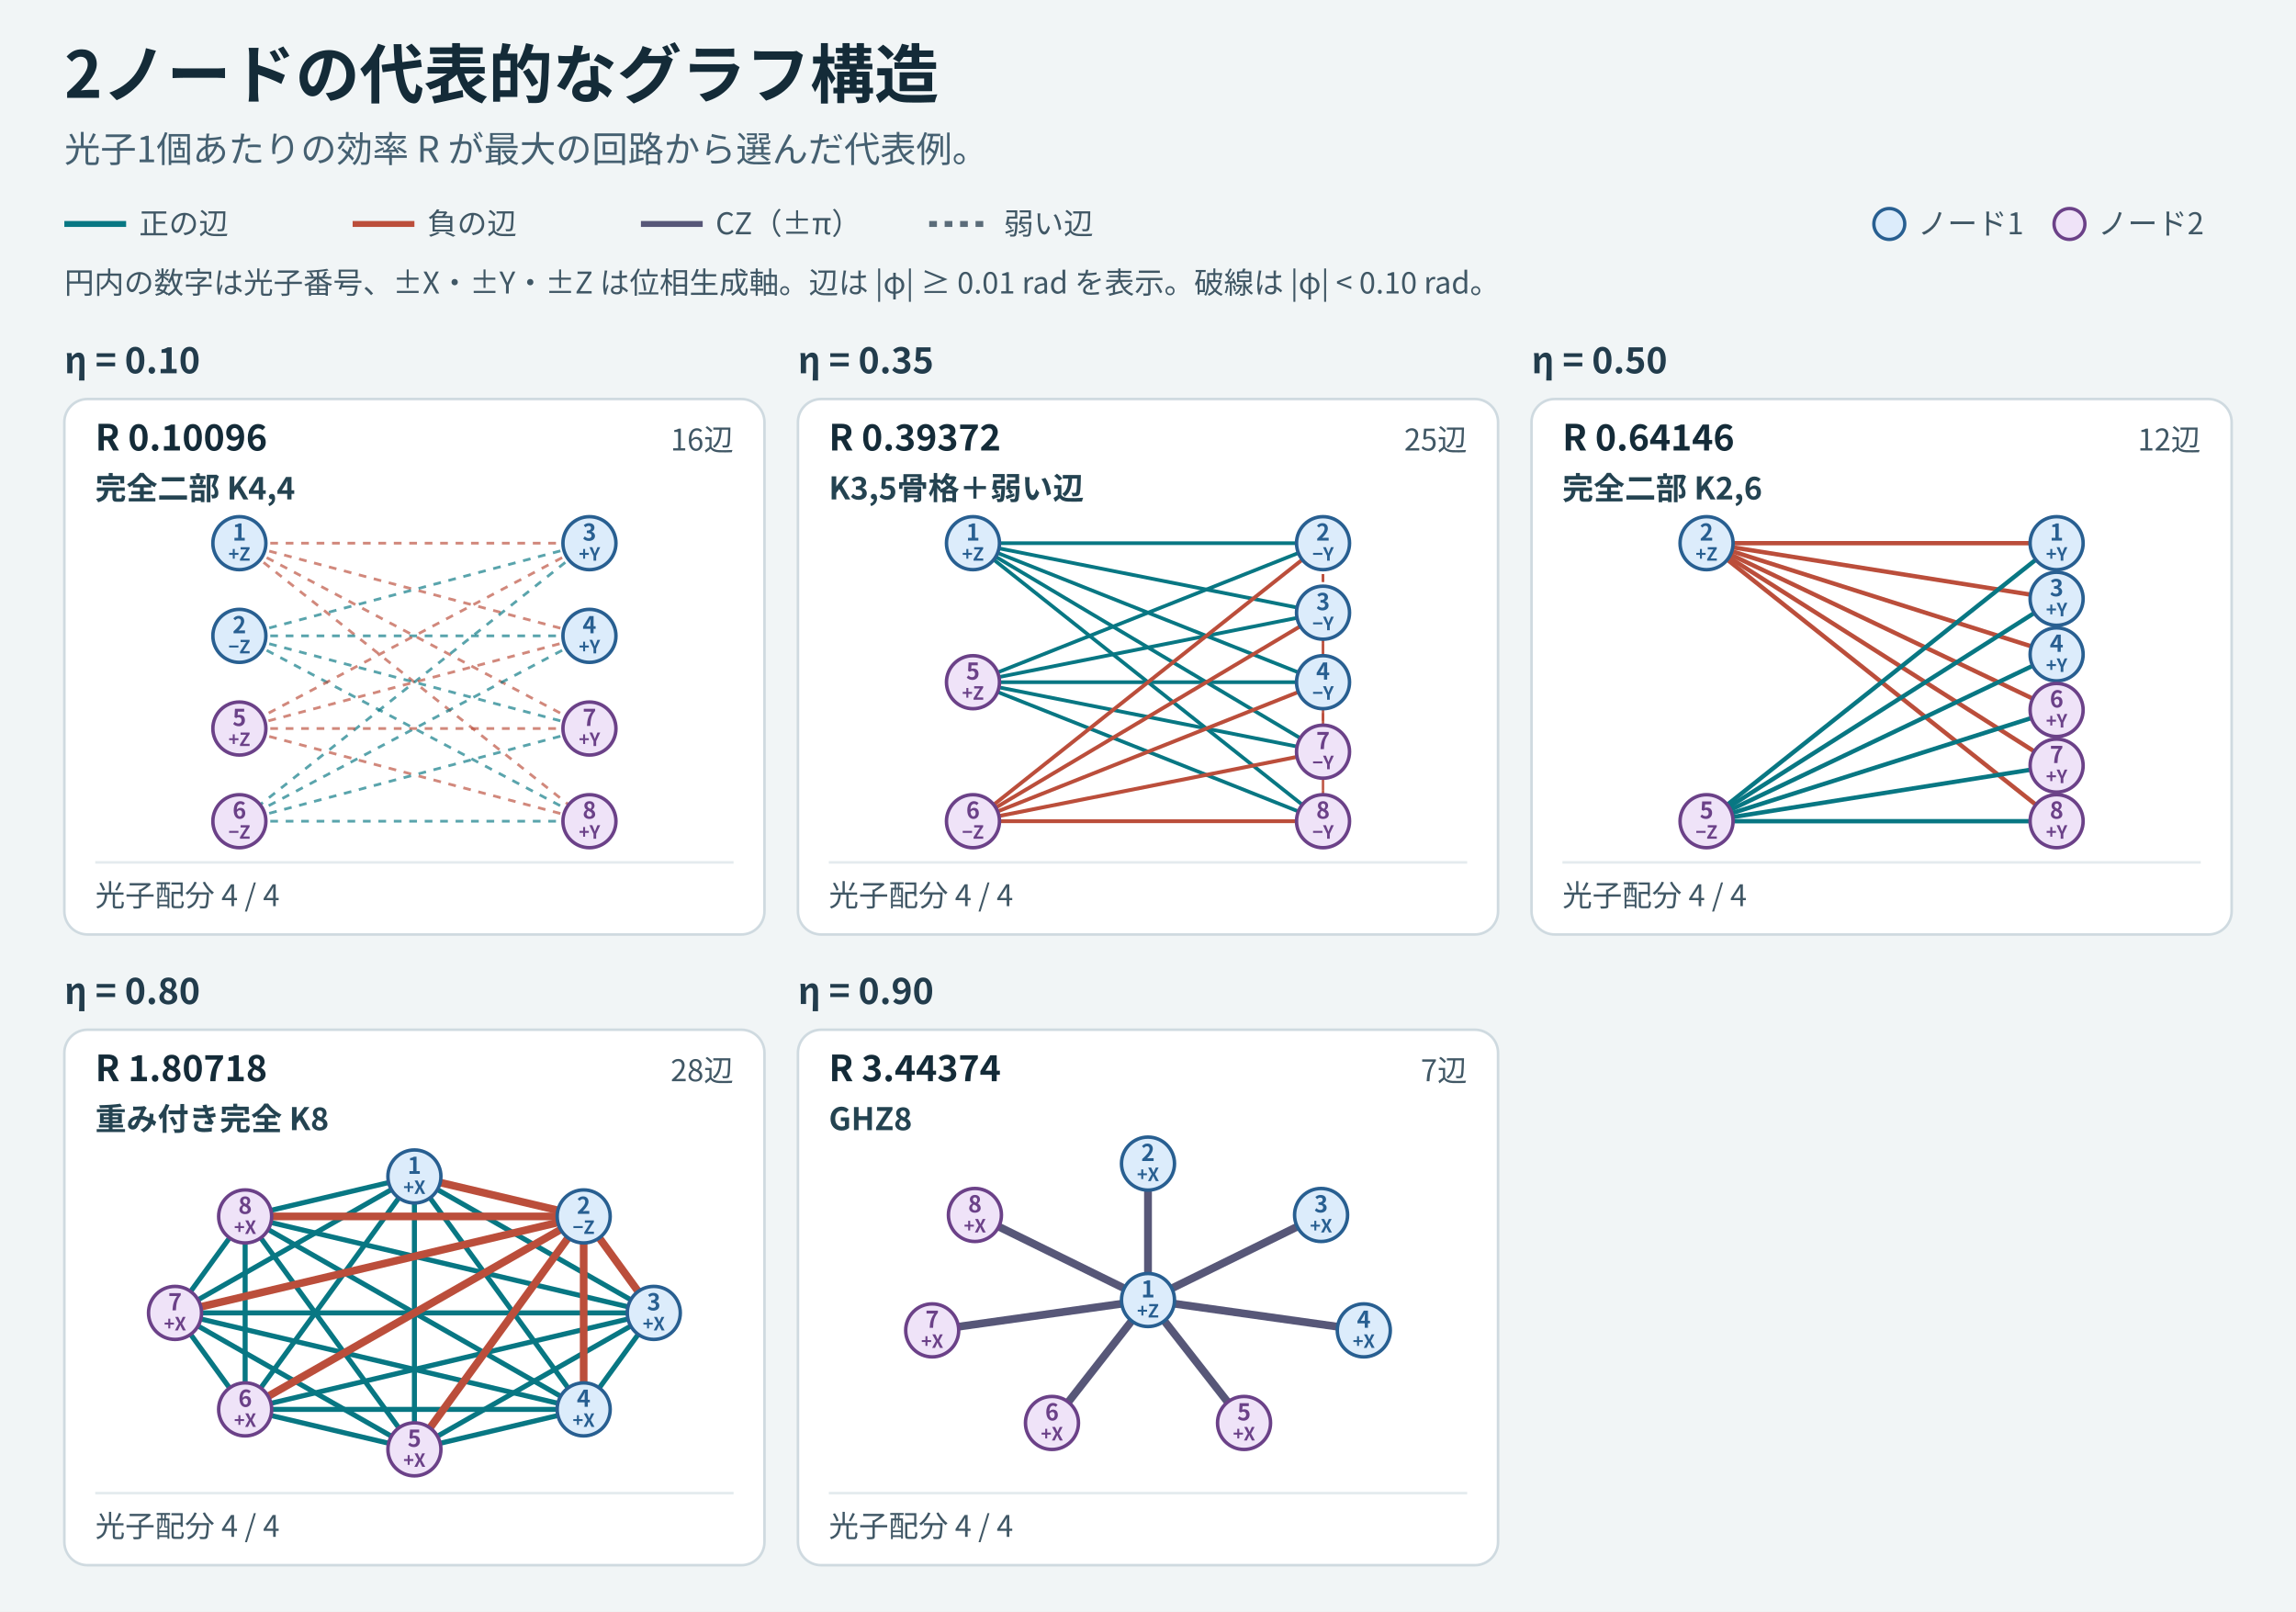
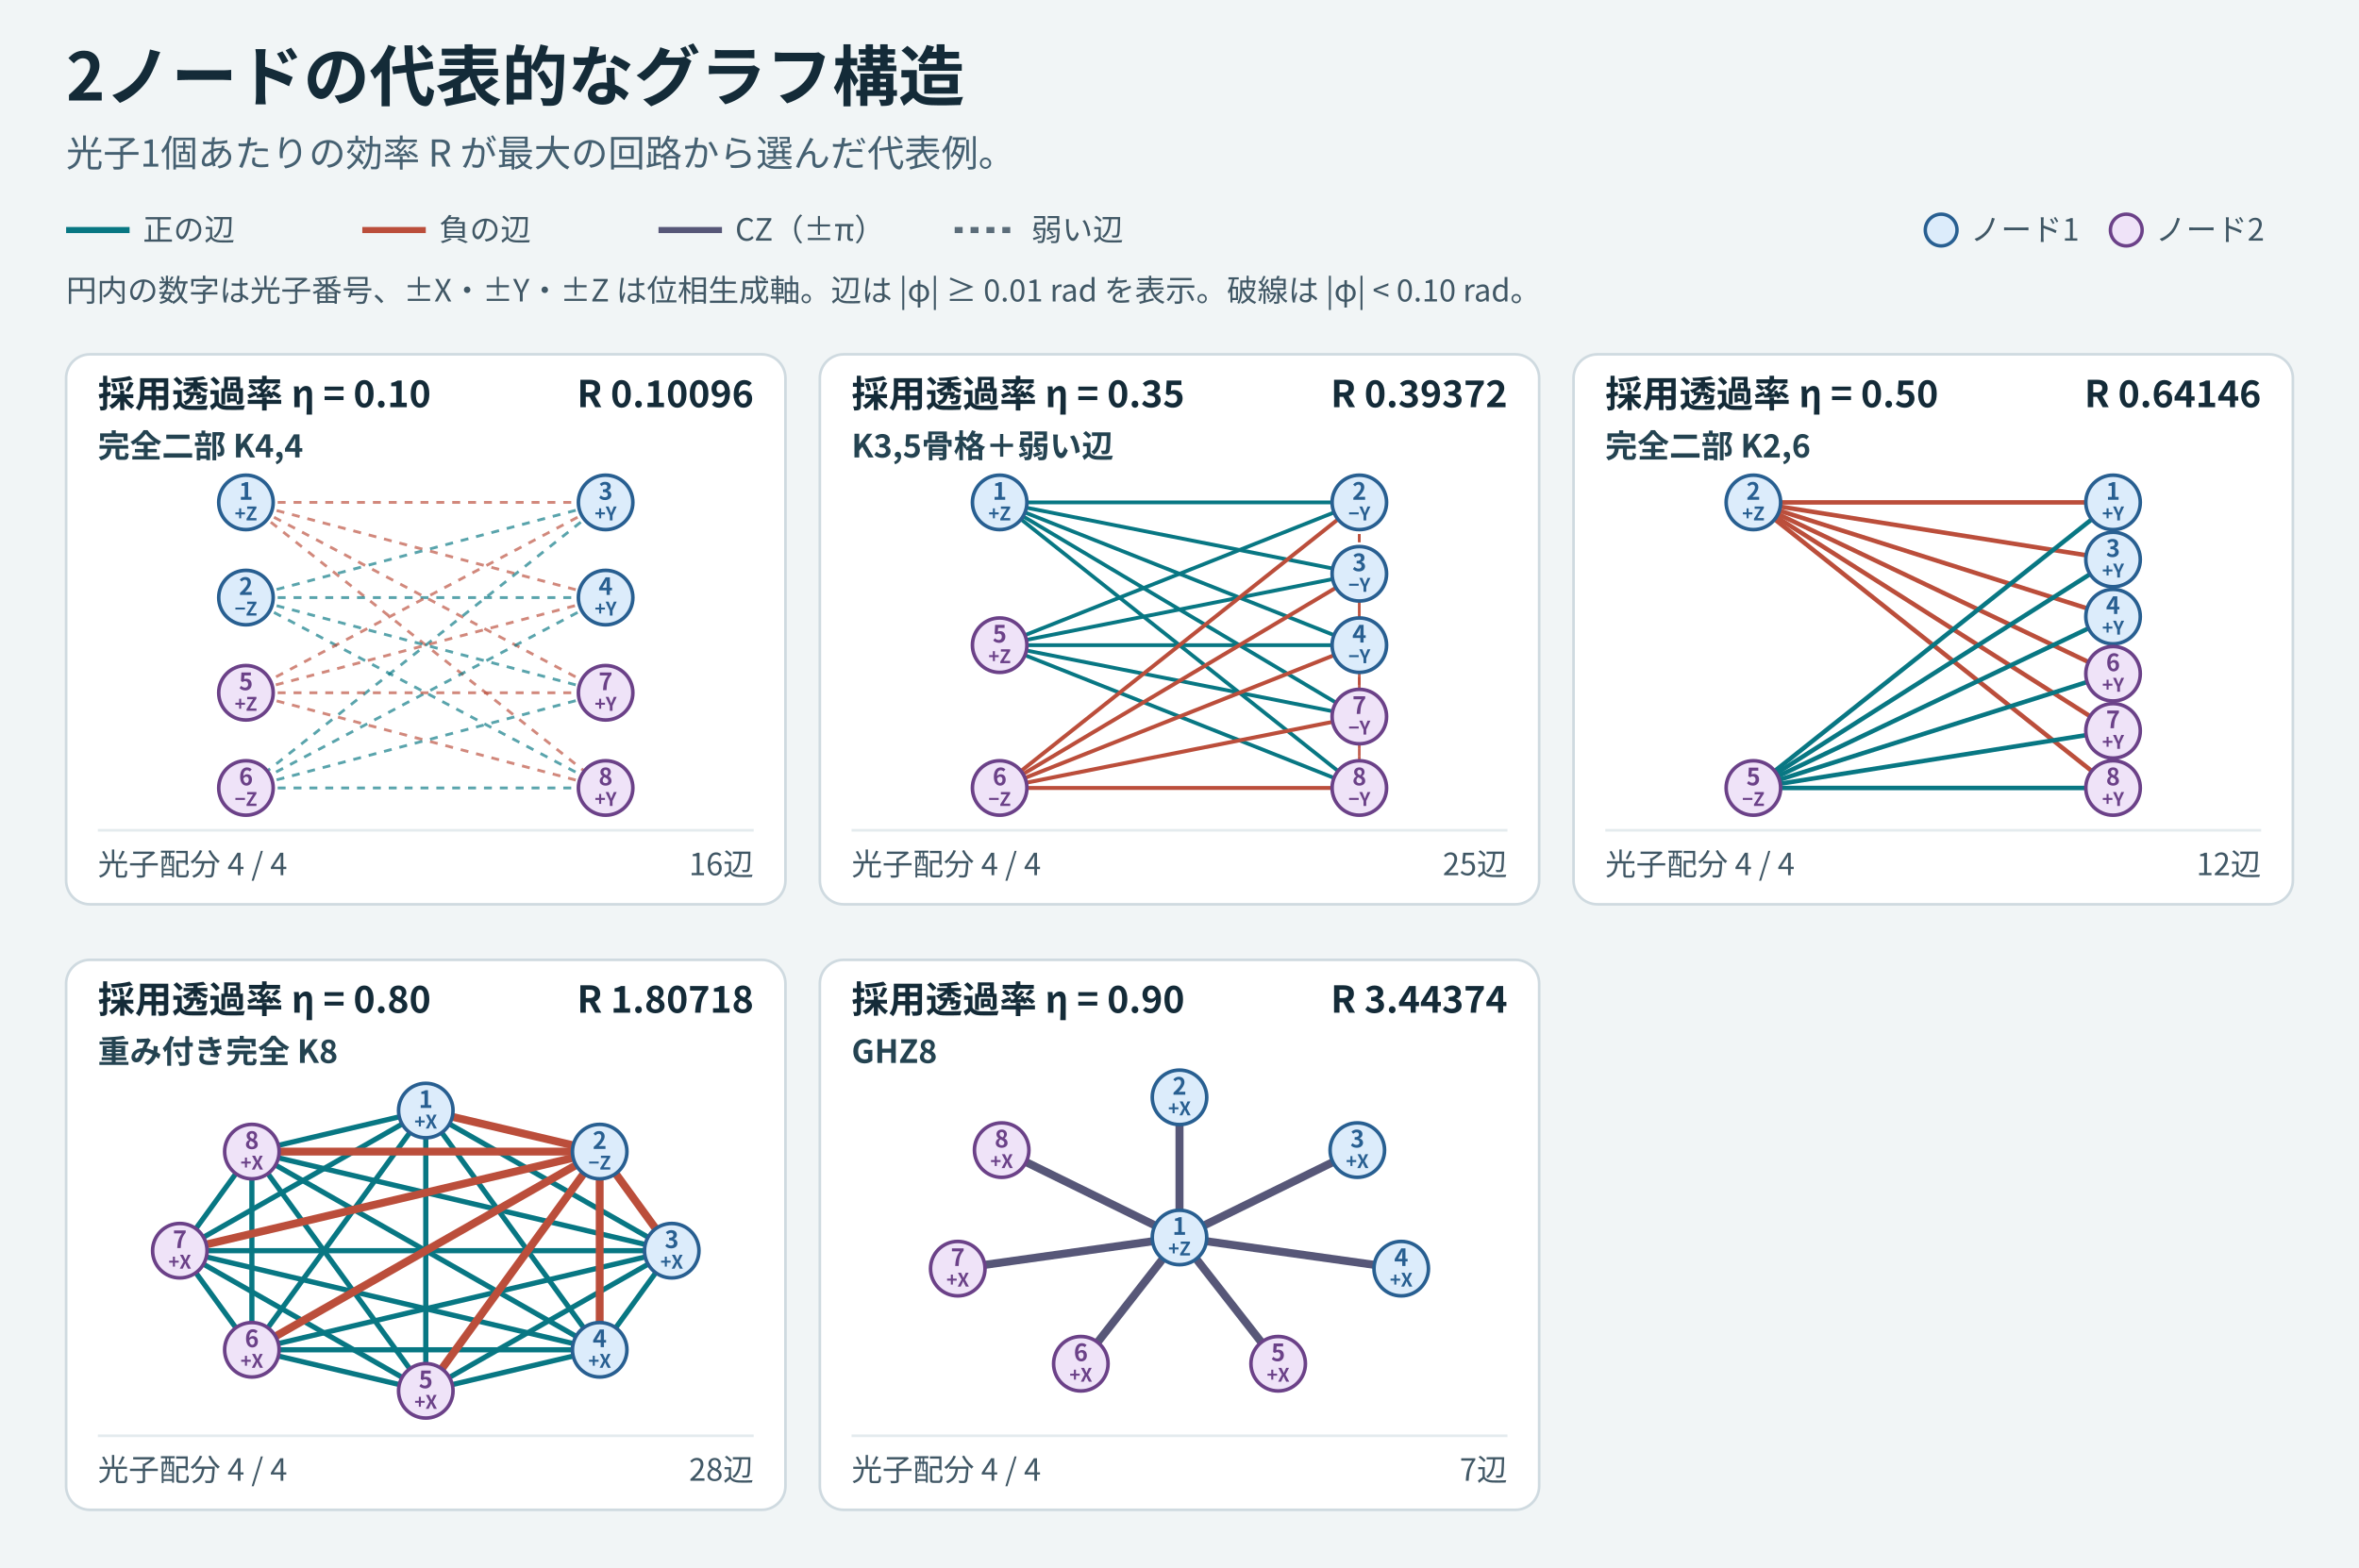
- <svg xmlns="http://www.w3.org/2000/svg" width="892" height="626" viewBox="0 0 892 626" role="img" aria-labelledby="svg-title svg-description">
+ <svg xmlns="http://www.w3.org/2000/svg" width="892" height="593" viewBox="0 0 892 593" role="img" aria-labelledby="svg-title svg-description">
  <style>text{font-family:system-ui,'Noto Sans CJK JP','Hiragino Sans','Yu Gothic',sans-serif;font-variant-numeric:tabular-nums}.title{font-size:25px;font-weight:750;fill:#142b38}.subtitle{font-size:14px;fill:#456071}.legend,.small{font-size:11.6px;fill:#405765}.type{font-size:12.1px;fill:#244351;font-weight:650}.metric{font-size:14px;font-weight:740;fill:#142b38}.group{font-size:14px;font-weight:740;fill:#223c4c}.photo{font-size:9px;font-weight:750}.axis{font-size:7.1px;font-weight:700}.panel{fill:#fff;stroke:#cfdae0;stroke-width:1}.hair{stroke:#e4ebee;stroke-width:1}</style>
-   <rect width="892" height="626" fill="#f1f5f6" />
+   <rect width="892" height="593" fill="#f1f5f6" />
  <text x="25" y="38" class="title">2ノードの代表的なグラフ構造</text>
  <text x="25" y="63" class="subtitle">光子1個あたりの効率 R が最大の回路から選んだ代表例。</text>
  <path d="M25 87h24" stroke="#087783" stroke-width="2.3" />
  <text x="54" y="91" class="legend">正の辺</text>
  <path d="M137 87h24" stroke="#bb4e3b" stroke-width="2.3" />
  <text x="166" y="91" class="legend">負の辺</text>
  <path d="M249 87h24" stroke="#575778" stroke-width="2.3" />
  <text x="278" y="91" class="legend">CZ（±π）</text>
  <path d="M361 87h24" stroke="#5b6c79" stroke-width="2.3" stroke-dasharray="3 3" />
  <text x="390" y="91" class="legend">弱い辺</text>
  <circle cx="734" cy="87" r="6" stroke="#285f91" fill="#dcecfb" stroke-width="1.3" />
  <text x="745" y="91" class="legend">ノード1</text>
  <circle cx="804" cy="87" r="6" stroke="#6b4188" fill="#efe3f8" stroke-width="1.3" />
  <text x="815" y="91" class="legend">ノード2</text>
  <text x="25" y="114" class="small">円内の数字は光子番号、±X・±Y・±Z は位相生成軸。辺は |φ| ≥ 0.01 rad を表示。破線は |φ| &lt; 0.10 rad。</text>
-   <text x="25" y="145" class="group">η = 0.10</text>
-   <g transform="translate(25 155)" data-eta="0.1" data-objective="R" data-photons="8" data-edges="16">
-     <rect class="panel" width="272" height="208" rx="9" />
-     <text x="12" y="20" class="metric">R 0.10096</text>
-     <text x="260" y="20" text-anchor="end" class="small">16辺</text>
+   <g transform="translate(25 134)" data-eta="0.1" data-objective="R" data-photons="8" data-edges="16">
+     <rect class="panel" width="272" height="208" rx="9" />
+     <text x="12" y="20" class="metric">採用透過率 η = 0.10</text>
+     <text x="260" y="20" text-anchor="end" class="metric">R 0.10096</text>
    <text x="12" y="39" class="type">完全二部 K4,4</text>
    <path d="M68 56L204 92" fill="none" stroke="#bb4e3b" stroke-width="1.07" stroke-dasharray="3 3" opacity=".67" />
    <path d="M68 56L204 128" fill="none" stroke="#bb4e3b" stroke-width="1.07" stroke-dasharray="3 3" opacity=".67" />
    <path d="M68 56L204 164" fill="none" stroke="#bb4e3b" stroke-width="1.07" stroke-dasharray="3 3" opacity=".67" />
    <path d="M68 92L204 56" fill="none" stroke="#087783" stroke-width="1.07" stroke-dasharray="3 3" opacity=".67" />
    <path d="M68 92L204 92" fill="none" stroke="#087783" stroke-width="1.07" stroke-dasharray="3 3" opacity=".67" />
    <path d="M68 92L204 128" fill="none" stroke="#087783" stroke-width="1.07" stroke-dasharray="3 3" opacity=".67" />
    <path d="M68 92L204 164" fill="none" stroke="#087783" stroke-width="1.07" stroke-dasharray="3 3" opacity=".67" />
    <path d="M204 56L68 128" fill="none" stroke="#bb4e3b" stroke-width="1.07" stroke-dasharray="3 3" opacity=".67" />
    <path d="M204 56L68 164" fill="none" stroke="#087783" stroke-width="1.07" stroke-dasharray="3 3" opacity=".67" />
    <path d="M204 92L68 128" fill="none" stroke="#bb4e3b" stroke-width="1.07" stroke-dasharray="3 3" opacity=".67" />
    <path d="M204 92L68 164" fill="none" stroke="#087783" stroke-width="1.07" stroke-dasharray="3 3" opacity=".67" />
    <path d="M68 128L204 128" fill="none" stroke="#bb4e3b" stroke-width="1.07" stroke-dasharray="3 3" opacity=".67" />
    <path d="M68 128L204 164" fill="none" stroke="#bb4e3b" stroke-width="1.07" stroke-dasharray="3 3" opacity=".67" />
    <path d="M68 164L204 128" fill="none" stroke="#087783" stroke-width="1.07" stroke-dasharray="3 3" opacity=".67" />
    <path d="M68 164L204 164" fill="none" stroke="#087783" stroke-width="1.07" stroke-dasharray="3 3" opacity=".67" />
    <path d="M68 56L204 56" fill="none" stroke="#bb4e3b" stroke-width="1.07" stroke-dasharray="3 3" opacity=".67" />
    <g transform="translate(68 56)">
      <circle r="10.3" stroke="#285f91" fill="#dcecfb" stroke-width="1.35" />
      <text class="photo" y="-1" text-anchor="middle" fill="#285f91">1</text>
      <text class="axis" y="6.8" text-anchor="middle" fill="#285f91">+Z</text>
    </g>
    <g transform="translate(68 92)">
      <circle r="10.3" stroke="#285f91" fill="#dcecfb" stroke-width="1.35" />
      <text class="photo" y="-1" text-anchor="middle" fill="#285f91">2</text>
      <text class="axis" y="6.8" text-anchor="middle" fill="#285f91">−Z</text>
    </g>
    <g transform="translate(204 56)">
      <circle r="10.3" stroke="#285f91" fill="#dcecfb" stroke-width="1.35" />
      <text class="photo" y="-1" text-anchor="middle" fill="#285f91">3</text>
      <text class="axis" y="6.8" text-anchor="middle" fill="#285f91">+Y</text>
    </g>
    <g transform="translate(204 92)">
      <circle r="10.3" stroke="#285f91" fill="#dcecfb" stroke-width="1.35" />
      <text class="photo" y="-1" text-anchor="middle" fill="#285f91">4</text>
      <text class="axis" y="6.8" text-anchor="middle" fill="#285f91">+Y</text>
    </g>
    <g transform="translate(68 128)">
      <circle r="10.3" stroke="#6b4188" fill="#efe3f8" stroke-width="1.35" />
      <text class="photo" y="-1" text-anchor="middle" fill="#6b4188">5</text>
      <text class="axis" y="6.8" text-anchor="middle" fill="#6b4188">+Z</text>
    </g>
    <g transform="translate(68 164)">
      <circle r="10.3" stroke="#6b4188" fill="#efe3f8" stroke-width="1.35" />
      <text class="photo" y="-1" text-anchor="middle" fill="#6b4188">6</text>
      <text class="axis" y="6.8" text-anchor="middle" fill="#6b4188">−Z</text>
    </g>
    <g transform="translate(204 128)">
      <circle r="10.3" stroke="#6b4188" fill="#efe3f8" stroke-width="1.35" />
      <text class="photo" y="-1" text-anchor="middle" fill="#6b4188">7</text>
      <text class="axis" y="6.8" text-anchor="middle" fill="#6b4188">+Y</text>
    </g>
    <g transform="translate(204 164)">
      <circle r="10.3" stroke="#6b4188" fill="#efe3f8" stroke-width="1.35" />
      <text class="photo" y="-1" text-anchor="middle" fill="#6b4188">8</text>
      <text class="axis" y="6.8" text-anchor="middle" fill="#6b4188">+Y</text>
    </g>
    <path d="M 12 180 H 260" class="hair" />
    <text x="12" y="197" class="small">光子配分 4 / 4</text>
-   </g>
-   <text x="310" y="145" class="group">η = 0.35</text>
-   <g transform="translate(310 155)" data-eta="0.35" data-objective="R" data-photons="8" data-edges="25">
-     <rect class="panel" width="272" height="208" rx="9" />
-     <text x="12" y="20" class="metric">R 0.39372</text>
-     <text x="260" y="20" text-anchor="end" class="small">25辺</text>
+     <text x="260" y="197" text-anchor="end" class="small">16辺</text>
+   </g>
+   <g transform="translate(310 134)" data-eta="0.35" data-objective="R" data-photons="8" data-edges="25">
+     <rect class="panel" width="272" height="208" rx="9" />
+     <text x="12" y="20" class="metric">採用透過率 η = 0.35</text>
+     <text x="260" y="20" text-anchor="end" class="metric">R 0.39372</text>
    <text x="12" y="39" class="type">K3,5骨格＋弱い辺</text>
    <path d="M204 137L204 164" fill="none" stroke="#bb4e3b" stroke-width="0.98" stroke-dasharray="3 3" opacity=".67" />
    <path d="M204 56L204 137" fill="none" stroke="#bb4e3b" stroke-width="0.98" stroke-dasharray="3 3" opacity=".67" />
    <path d="M204 56L204 164" fill="none" stroke="#bb4e3b" stroke-width="0.98" stroke-dasharray="3 3" opacity=".67" />
    <path d="M204 83L204 137" fill="none" stroke="#bb4e3b" stroke-width="0.98" stroke-dasharray="3 3" opacity=".67" />
    <path d="M204 83L204 164" fill="none" stroke="#bb4e3b" stroke-width="0.98" stroke-dasharray="3 3" opacity=".67" />
    <path d="M204 110L204 137" fill="none" stroke="#bb4e3b" stroke-width="0.98" stroke-dasharray="3 3" opacity=".67" />
    <path d="M204 110L204 164" fill="none" stroke="#bb4e3b" stroke-width="0.98" stroke-dasharray="3 3" opacity=".67" />
    <path d="M204 56L204 83" fill="none" stroke="#bb4e3b" stroke-width="0.98" stroke-dasharray="3 3" opacity=".67" />
    <path d="M204 56L204 110" fill="none" stroke="#bb4e3b" stroke-width="0.98" stroke-dasharray="3 3" opacity=".67" />
    <path d="M204 83L204 110" fill="none" stroke="#bb4e3b" stroke-width="0.98" stroke-dasharray="3 3" opacity=".67" />
    <path d="M68 56L204 56" fill="none" stroke="#087783" stroke-width="1.43" />
    <path d="M68 56L204 83" fill="none" stroke="#087783" stroke-width="1.43" />
    <path d="M68 56L204 110" fill="none" stroke="#087783" stroke-width="1.43" />
    <path d="M204 56L68 110" fill="none" stroke="#087783" stroke-width="1.43" />
    <path d="M204 83L68 110" fill="none" stroke="#087783" stroke-width="1.43" />
    <path d="M204 110L68 110" fill="none" stroke="#087783" stroke-width="1.43" />
    <path d="M68 56L204 137" fill="none" stroke="#087783" stroke-width="1.43" />
    <path d="M68 56L204 164" fill="none" stroke="#087783" stroke-width="1.43" />
    <path d="M68 110L204 137" fill="none" stroke="#087783" stroke-width="1.43" />
    <path d="M68 110L204 164" fill="none" stroke="#087783" stroke-width="1.43" />
    <path d="M204 56L68 164" fill="none" stroke="#bb4e3b" stroke-width="1.49" />
    <path d="M204 83L68 164" fill="none" stroke="#bb4e3b" stroke-width="1.49" />
    <path d="M204 110L68 164" fill="none" stroke="#bb4e3b" stroke-width="1.49" />
    <path d="M68 164L204 137" fill="none" stroke="#bb4e3b" stroke-width="1.49" />
    <path d="M68 164L204 164" fill="none" stroke="#bb4e3b" stroke-width="1.49" />
    <g transform="translate(68 56)">
      <circle r="10.3" stroke="#285f91" fill="#dcecfb" stroke-width="1.35" />
      <text class="photo" y="-1" text-anchor="middle" fill="#285f91">1</text>
      <text class="axis" y="6.8" text-anchor="middle" fill="#285f91">+Z</text>
    </g>
    <g transform="translate(204 56)">
      <circle r="10.3" stroke="#285f91" fill="#dcecfb" stroke-width="1.35" />
      <text class="photo" y="-1" text-anchor="middle" fill="#285f91">2</text>
      <text class="axis" y="6.8" text-anchor="middle" fill="#285f91">−Y</text>
    </g>
    <g transform="translate(204 83)">
      <circle r="10.3" stroke="#285f91" fill="#dcecfb" stroke-width="1.35" />
      <text class="photo" y="-1" text-anchor="middle" fill="#285f91">3</text>
      <text class="axis" y="6.8" text-anchor="middle" fill="#285f91">−Y</text>
    </g>
    <g transform="translate(204 110)">
      <circle r="10.3" stroke="#285f91" fill="#dcecfb" stroke-width="1.35" />
      <text class="photo" y="-1" text-anchor="middle" fill="#285f91">4</text>
      <text class="axis" y="6.8" text-anchor="middle" fill="#285f91">−Y</text>
    </g>
    <g transform="translate(68 110)">
      <circle r="10.3" stroke="#6b4188" fill="#efe3f8" stroke-width="1.35" />
      <text class="photo" y="-1" text-anchor="middle" fill="#6b4188">5</text>
      <text class="axis" y="6.8" text-anchor="middle" fill="#6b4188">+Z</text>
    </g>
    <g transform="translate(68 164)">
      <circle r="10.3" stroke="#6b4188" fill="#efe3f8" stroke-width="1.35" />
      <text class="photo" y="-1" text-anchor="middle" fill="#6b4188">6</text>
      <text class="axis" y="6.8" text-anchor="middle" fill="#6b4188">−Z</text>
    </g>
    <g transform="translate(204 137)">
      <circle r="10.3" stroke="#6b4188" fill="#efe3f8" stroke-width="1.35" />
      <text class="photo" y="-1" text-anchor="middle" fill="#6b4188">7</text>
      <text class="axis" y="6.8" text-anchor="middle" fill="#6b4188">−Y</text>
    </g>
    <g transform="translate(204 164)">
      <circle r="10.3" stroke="#6b4188" fill="#efe3f8" stroke-width="1.35" />
      <text class="photo" y="-1" text-anchor="middle" fill="#6b4188">8</text>
      <text class="axis" y="6.8" text-anchor="middle" fill="#6b4188">−Y</text>
    </g>
    <path d="M 12 180 H 260" class="hair" />
    <text x="12" y="197" class="small">光子配分 4 / 4</text>
-   </g>
-   <text x="595" y="145" class="group">η = 0.50</text>
-   <g transform="translate(595 155)" data-eta="0.5" data-objective="R" data-photons="8" data-edges="12">
-     <rect class="panel" width="272" height="208" rx="9" />
-     <text x="12" y="20" class="metric">R 0.64146</text>
-     <text x="260" y="20" text-anchor="end" class="small">12辺</text>
+     <text x="260" y="197" text-anchor="end" class="small">25辺</text>
+   </g>
+   <g transform="translate(595 134)" data-eta="0.5" data-objective="R" data-photons="8" data-edges="12">
+     <rect class="panel" width="272" height="208" rx="9" />
+     <text x="12" y="20" class="metric">採用透過率 η = 0.50</text>
+     <text x="260" y="20" text-anchor="end" class="metric">R 0.64146</text>
    <text x="12" y="39" class="type">完全二部 K2,6</text>
    <path d="M204 56L68 56" fill="none" stroke="#bb4e3b" stroke-width="1.69" />
    <path d="M68 56L204 77.6" fill="none" stroke="#bb4e3b" stroke-width="1.69" />
    <path d="M68 56L204 99.2" fill="none" stroke="#bb4e3b" stroke-width="1.69" />
    <path d="M68 56L204 120.8" fill="none" stroke="#bb4e3b" stroke-width="1.69" />
    <path d="M68 56L204 142.4" fill="none" stroke="#bb4e3b" stroke-width="1.69" />
    <path d="M68 56L204 164" fill="none" stroke="#bb4e3b" stroke-width="1.69" />
    <path d="M204 77.6L68 164" fill="none" stroke="#087783" stroke-width="1.69" />
    <path d="M204 99.2L68 164" fill="none" stroke="#087783" stroke-width="1.69" />
    <path d="M68 164L204 164" fill="none" stroke="#087783" stroke-width="1.69" />
    <path d="M204 56L68 164" fill="none" stroke="#087783" stroke-width="1.69" />
    <path d="M68 164L204 142.4" fill="none" stroke="#087783" stroke-width="1.69" />
    <path d="M68 164L204 120.8" fill="none" stroke="#087783" stroke-width="1.69" />
    <g transform="translate(204 56)">
      <circle r="10.3" stroke="#285f91" fill="#dcecfb" stroke-width="1.35" />
      <text class="photo" y="-1" text-anchor="middle" fill="#285f91">1</text>
      <text class="axis" y="6.8" text-anchor="middle" fill="#285f91">+Y</text>
    </g>
    <g transform="translate(68 56)">
      <circle r="10.3" stroke="#285f91" fill="#dcecfb" stroke-width="1.35" />
      <text class="photo" y="-1" text-anchor="middle" fill="#285f91">2</text>
      <text class="axis" y="6.8" text-anchor="middle" fill="#285f91">+Z</text>
    </g>
    <g transform="translate(204 77.6)">
      <circle r="10.3" stroke="#285f91" fill="#dcecfb" stroke-width="1.35" />
      <text class="photo" y="-1" text-anchor="middle" fill="#285f91">3</text>
      <text class="axis" y="6.8" text-anchor="middle" fill="#285f91">+Y</text>
    </g>
    <g transform="translate(204 99.2)">
      <circle r="10.3" stroke="#285f91" fill="#dcecfb" stroke-width="1.35" />
      <text class="photo" y="-1" text-anchor="middle" fill="#285f91">4</text>
      <text class="axis" y="6.8" text-anchor="middle" fill="#285f91">+Y</text>
    </g>
    <g transform="translate(68 164)">
      <circle r="10.3" stroke="#6b4188" fill="#efe3f8" stroke-width="1.35" />
      <text class="photo" y="-1" text-anchor="middle" fill="#6b4188">5</text>
      <text class="axis" y="6.8" text-anchor="middle" fill="#6b4188">−Z</text>
    </g>
    <g transform="translate(204 120.8)">
      <circle r="10.3" stroke="#6b4188" fill="#efe3f8" stroke-width="1.35" />
      <text class="photo" y="-1" text-anchor="middle" fill="#6b4188">6</text>
      <text class="axis" y="6.8" text-anchor="middle" fill="#6b4188">+Y</text>
    </g>
    <g transform="translate(204 142.4)">
      <circle r="10.3" stroke="#6b4188" fill="#efe3f8" stroke-width="1.35" />
      <text class="photo" y="-1" text-anchor="middle" fill="#6b4188">7</text>
      <text class="axis" y="6.8" text-anchor="middle" fill="#6b4188">+Y</text>
    </g>
    <g transform="translate(204 164)">
      <circle r="10.3" stroke="#6b4188" fill="#efe3f8" stroke-width="1.35" />
      <text class="photo" y="-1" text-anchor="middle" fill="#6b4188">8</text>
      <text class="axis" y="6.8" text-anchor="middle" fill="#6b4188">+Y</text>
    </g>
    <path d="M 12 180 H 260" class="hair" />
    <text x="12" y="197" class="small">光子配分 4 / 4</text>
-   </g>
-   <text x="25" y="390" class="group">η = 0.80</text>
-   <g transform="translate(25 400)" data-eta="0.8" data-objective="R" data-photons="8" data-edges="28">
-     <rect class="panel" width="272" height="208" rx="9" />
-     <text x="12" y="20" class="metric">R 1.80718</text>
-     <text x="260" y="20" text-anchor="end" class="small">28辺</text>
+     <text x="260" y="197" text-anchor="end" class="small">12辺</text>
+   </g>
+   <g transform="translate(25 363)" data-eta="0.8" data-objective="R" data-photons="8" data-edges="28">
+     <rect class="panel" width="272" height="208" rx="9" />
+     <text x="12" y="20" class="metric">採用透過率 η = 0.80</text>
+     <text x="260" y="20" text-anchor="end" class="metric">R 1.80718</text>
    <text x="12" y="39" class="type">重み付き完全 K8</text>
    <path d="M229 110L201.76 147.48" fill="none" stroke="#087783" stroke-width="1.96" />
    <path d="M136 57L229 110" fill="none" stroke="#087783" stroke-width="1.96" />
    <path d="M136 57L201.76 147.48" fill="none" stroke="#087783" stroke-width="1.96" />
    <path d="M229 110L43 110" fill="none" stroke="#087783" stroke-width="1.96" />
    <path d="M229 110L136 163" fill="none" stroke="#087783" stroke-width="1.96" />
    <path d="M229 110L70.24 72.52" fill="none" stroke="#087783" stroke-width="1.96" />
    <path d="M229 110L70.24 147.48" fill="none" stroke="#087783" stroke-width="1.96" />
    <path d="M201.76 147.48L43 110" fill="none" stroke="#087783" stroke-width="1.96" />
    <path d="M201.76 147.48L136 163" fill="none" stroke="#087783" stroke-width="1.96" />
    <path d="M136 57L43 110" fill="none" stroke="#087783" stroke-width="1.96" />
    <path d="M136 57L136 163" fill="none" stroke="#087783" stroke-width="1.96" />
    <path d="M201.76 147.48L70.24 72.52" fill="none" stroke="#087783" stroke-width="1.96" />
    <path d="M136 57L70.24 72.52" fill="none" stroke="#087783" stroke-width="1.96" />
    <path d="M201.76 147.48L70.24 147.48" fill="none" stroke="#087783" stroke-width="1.96" />
    <path d="M136 57L70.24 147.48" fill="none" stroke="#087783" stroke-width="1.96" />
    <path d="M136 163L43 110" fill="none" stroke="#087783" stroke-width="1.96" />
    <path d="M43 110L70.24 72.52" fill="none" stroke="#087783" stroke-width="1.96" />
    <path d="M136 163L70.24 72.52" fill="none" stroke="#087783" stroke-width="1.96" />
    <path d="M70.24 147.48L43 110" fill="none" stroke="#087783" stroke-width="1.96" />
    <path d="M136 163L70.24 147.48" fill="none" stroke="#087783" stroke-width="1.96" />
    <path d="M70.24 147.48L70.24 72.52" fill="none" stroke="#087783" stroke-width="1.96" />
    <path d="M136 57L201.76 72.52" fill="none" stroke="#bb4e3b" stroke-width="2.98" />
    <path d="M201.76 72.52L201.76 147.48" fill="none" stroke="#bb4e3b" stroke-width="2.98" />
    <path d="M201.76 72.52L229 110" fill="none" stroke="#bb4e3b" stroke-width="2.98" />
    <path d="M201.76 72.52L70.24 147.48" fill="none" stroke="#bb4e3b" stroke-width="2.98" />
    <path d="M201.76 72.52L70.24 72.52" fill="none" stroke="#bb4e3b" stroke-width="2.98" />
    <path d="M201.76 72.52L136 163" fill="none" stroke="#bb4e3b" stroke-width="2.98" />
    <path d="M201.76 72.52L43 110" fill="none" stroke="#bb4e3b" stroke-width="2.98" />
    <g transform="translate(136 57)">
      <circle r="10.3" stroke="#285f91" fill="#dcecfb" stroke-width="1.35" />
      <text class="photo" y="-1" text-anchor="middle" fill="#285f91">1</text>
      <text class="axis" y="6.8" text-anchor="middle" fill="#285f91">+X</text>
    </g>
    <g transform="translate(201.76 72.52)">
      <circle r="10.3" stroke="#285f91" fill="#dcecfb" stroke-width="1.35" />
      <text class="photo" y="-1" text-anchor="middle" fill="#285f91">2</text>
      <text class="axis" y="6.8" text-anchor="middle" fill="#285f91">−Z</text>
    </g>
    <g transform="translate(229 110)">
      <circle r="10.3" stroke="#285f91" fill="#dcecfb" stroke-width="1.35" />
      <text class="photo" y="-1" text-anchor="middle" fill="#285f91">3</text>
      <text class="axis" y="6.8" text-anchor="middle" fill="#285f91">+X</text>
    </g>
    <g transform="translate(201.76 147.48)">
      <circle r="10.3" stroke="#285f91" fill="#dcecfb" stroke-width="1.35" />
      <text class="photo" y="-1" text-anchor="middle" fill="#285f91">4</text>
      <text class="axis" y="6.8" text-anchor="middle" fill="#285f91">+X</text>
    </g>
    <g transform="translate(136 163)">
      <circle r="10.3" stroke="#6b4188" fill="#efe3f8" stroke-width="1.35" />
      <text class="photo" y="-1" text-anchor="middle" fill="#6b4188">5</text>
      <text class="axis" y="6.8" text-anchor="middle" fill="#6b4188">+X</text>
    </g>
    <g transform="translate(70.24 147.48)">
      <circle r="10.3" stroke="#6b4188" fill="#efe3f8" stroke-width="1.35" />
      <text class="photo" y="-1" text-anchor="middle" fill="#6b4188">6</text>
      <text class="axis" y="6.8" text-anchor="middle" fill="#6b4188">+X</text>
    </g>
    <g transform="translate(43 110)">
      <circle r="10.3" stroke="#6b4188" fill="#efe3f8" stroke-width="1.35" />
      <text class="photo" y="-1" text-anchor="middle" fill="#6b4188">7</text>
      <text class="axis" y="6.8" text-anchor="middle" fill="#6b4188">+X</text>
    </g>
    <g transform="translate(70.24 72.52)">
      <circle r="10.3" stroke="#6b4188" fill="#efe3f8" stroke-width="1.35" />
      <text class="photo" y="-1" text-anchor="middle" fill="#6b4188">8</text>
      <text class="axis" y="6.8" text-anchor="middle" fill="#6b4188">+X</text>
    </g>
    <path d="M 12 180 H 260" class="hair" />
    <text x="12" y="197" class="small">光子配分 4 / 4</text>
-   </g>
-   <text x="310" y="390" class="group">η = 0.90</text>
-   <g transform="translate(310 400)" data-eta="0.9" data-objective="R" data-photons="8" data-edges="7">
-     <rect class="panel" width="272" height="208" rx="9" />
-     <text x="12" y="20" class="metric">R 3.44374</text>
-     <text x="260" y="20" text-anchor="end" class="small">7辺</text>
+     <text x="260" y="197" text-anchor="end" class="small">28辺</text>
+   </g>
+   <g transform="translate(310 363)" data-eta="0.9" data-objective="R" data-photons="8" data-edges="7">
+     <rect class="panel" width="272" height="208" rx="9" />
+     <text x="12" y="20" class="metric">採用透過率 η = 0.90</text>
+     <text x="260" y="20" text-anchor="end" class="metric">R 3.44374</text>
    <text x="12" y="39" class="type">GHZ8</text>
    <path d="M136 105L136 52" fill="none" stroke="#575778" stroke-width="3.04" />
    <path d="M136 105L203.24 71.96" fill="none" stroke="#575778" stroke-width="3.04" />
    <path d="M136 105L219.84 116.79" fill="none" stroke="#575778" stroke-width="3.04" />
    <path d="M136 105L173.31 152.75" fill="none" stroke="#575778" stroke-width="3.04" />
    <path d="M136 105L98.69 152.75" fill="none" stroke="#575778" stroke-width="3.04" />
    <path d="M136 105L52.16 116.79" fill="none" stroke="#575778" stroke-width="3.04" />
    <path d="M136 105L68.76 71.96" fill="none" stroke="#575778" stroke-width="3.04" />
    <g transform="translate(136 105)">
      <circle r="10.3" stroke="#285f91" fill="#dcecfb" stroke-width="1.35" />
      <text class="photo" y="-1" text-anchor="middle" fill="#285f91">1</text>
      <text class="axis" y="6.8" text-anchor="middle" fill="#285f91">+Z</text>
    </g>
    <g transform="translate(136 52)">
      <circle r="10.3" stroke="#285f91" fill="#dcecfb" stroke-width="1.35" />
      <text class="photo" y="-1" text-anchor="middle" fill="#285f91">2</text>
      <text class="axis" y="6.8" text-anchor="middle" fill="#285f91">+X</text>
    </g>
    <g transform="translate(203.24 71.96)">
      <circle r="10.3" stroke="#285f91" fill="#dcecfb" stroke-width="1.35" />
      <text class="photo" y="-1" text-anchor="middle" fill="#285f91">3</text>
      <text class="axis" y="6.8" text-anchor="middle" fill="#285f91">+X</text>
    </g>
    <g transform="translate(219.84 116.79)">
      <circle r="10.3" stroke="#285f91" fill="#dcecfb" stroke-width="1.35" />
      <text class="photo" y="-1" text-anchor="middle" fill="#285f91">4</text>
      <text class="axis" y="6.8" text-anchor="middle" fill="#285f91">+X</text>
    </g>
    <g transform="translate(173.31 152.75)">
      <circle r="10.3" stroke="#6b4188" fill="#efe3f8" stroke-width="1.35" />
      <text class="photo" y="-1" text-anchor="middle" fill="#6b4188">5</text>
      <text class="axis" y="6.8" text-anchor="middle" fill="#6b4188">+X</text>
    </g>
    <g transform="translate(98.69 152.75)">
      <circle r="10.3" stroke="#6b4188" fill="#efe3f8" stroke-width="1.35" />
      <text class="photo" y="-1" text-anchor="middle" fill="#6b4188">6</text>
      <text class="axis" y="6.8" text-anchor="middle" fill="#6b4188">+X</text>
    </g>
    <g transform="translate(52.16 116.79)">
      <circle r="10.3" stroke="#6b4188" fill="#efe3f8" stroke-width="1.35" />
      <text class="photo" y="-1" text-anchor="middle" fill="#6b4188">7</text>
      <text class="axis" y="6.8" text-anchor="middle" fill="#6b4188">+X</text>
    </g>
    <g transform="translate(68.76 71.96)">
      <circle r="10.3" stroke="#6b4188" fill="#efe3f8" stroke-width="1.35" />
      <text class="photo" y="-1" text-anchor="middle" fill="#6b4188">8</text>
      <text class="axis" y="6.8" text-anchor="middle" fill="#6b4188">+X</text>
    </g>
    <path d="M 12 180 H 260" class="hair" />
    <text x="12" y="197" class="small">光子配分 4 / 4</text>
+     <text x="260" y="197" text-anchor="end" class="small">7辺</text>
  </g>
</svg>
